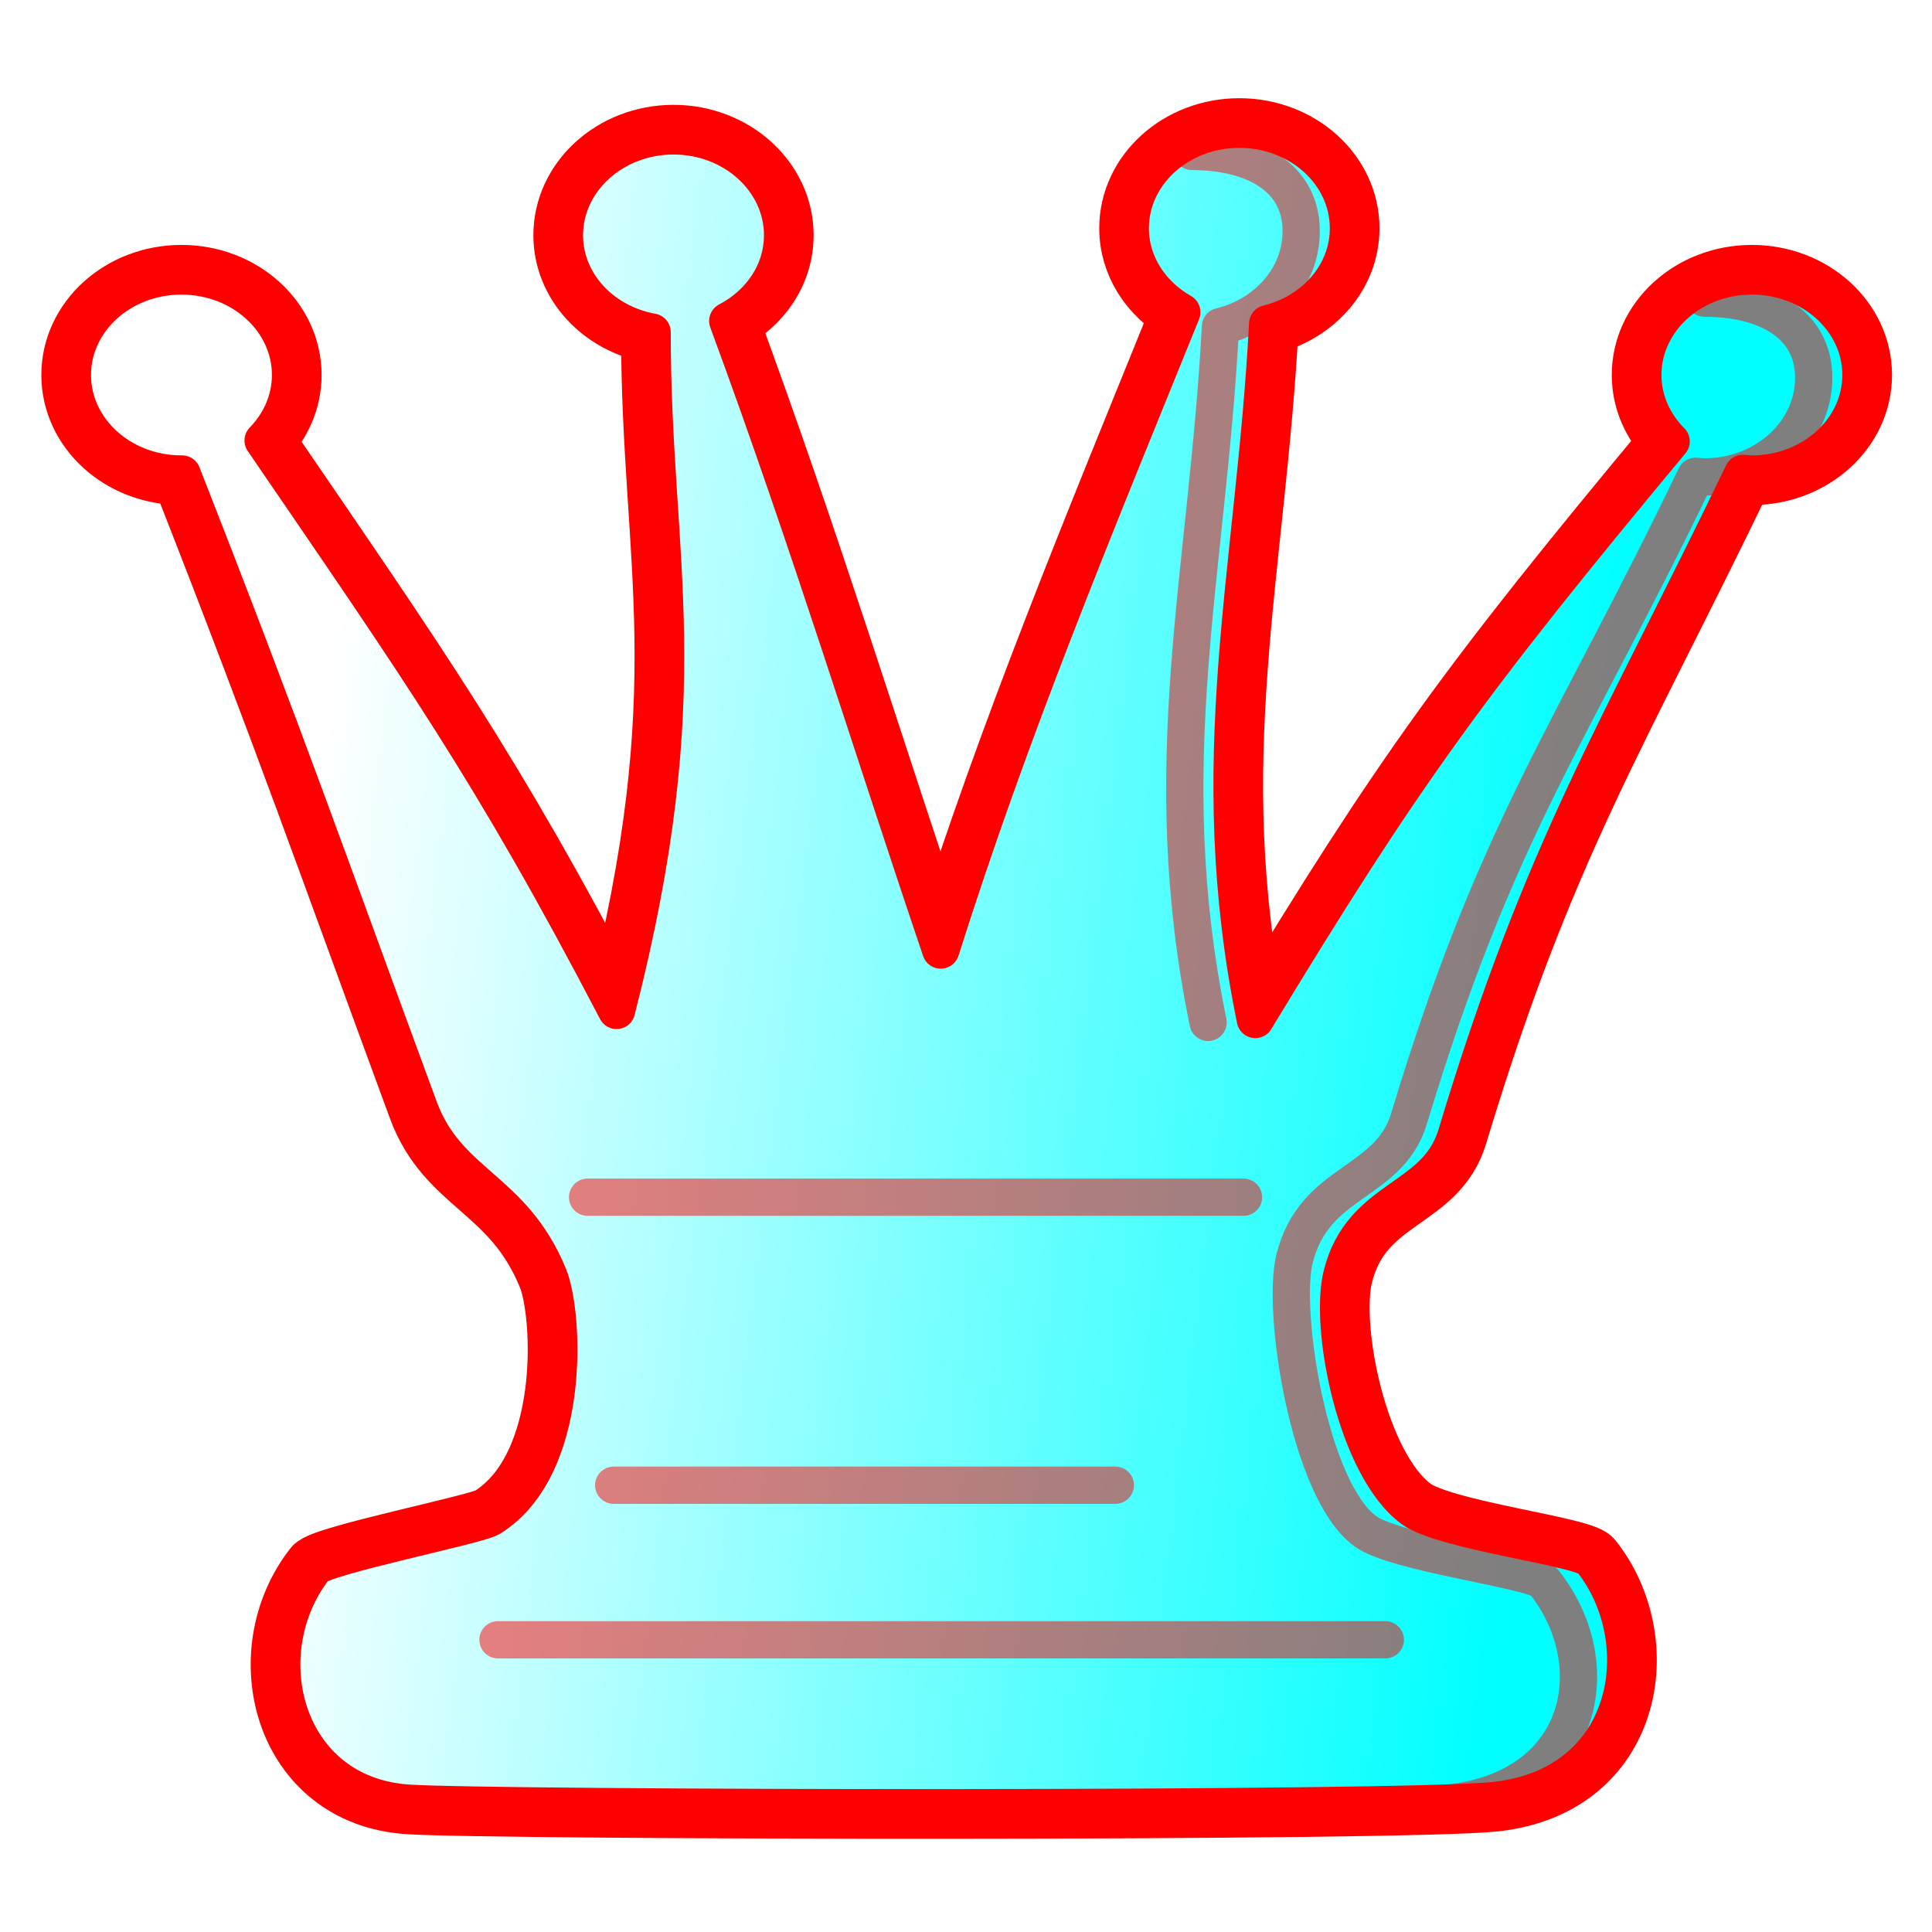
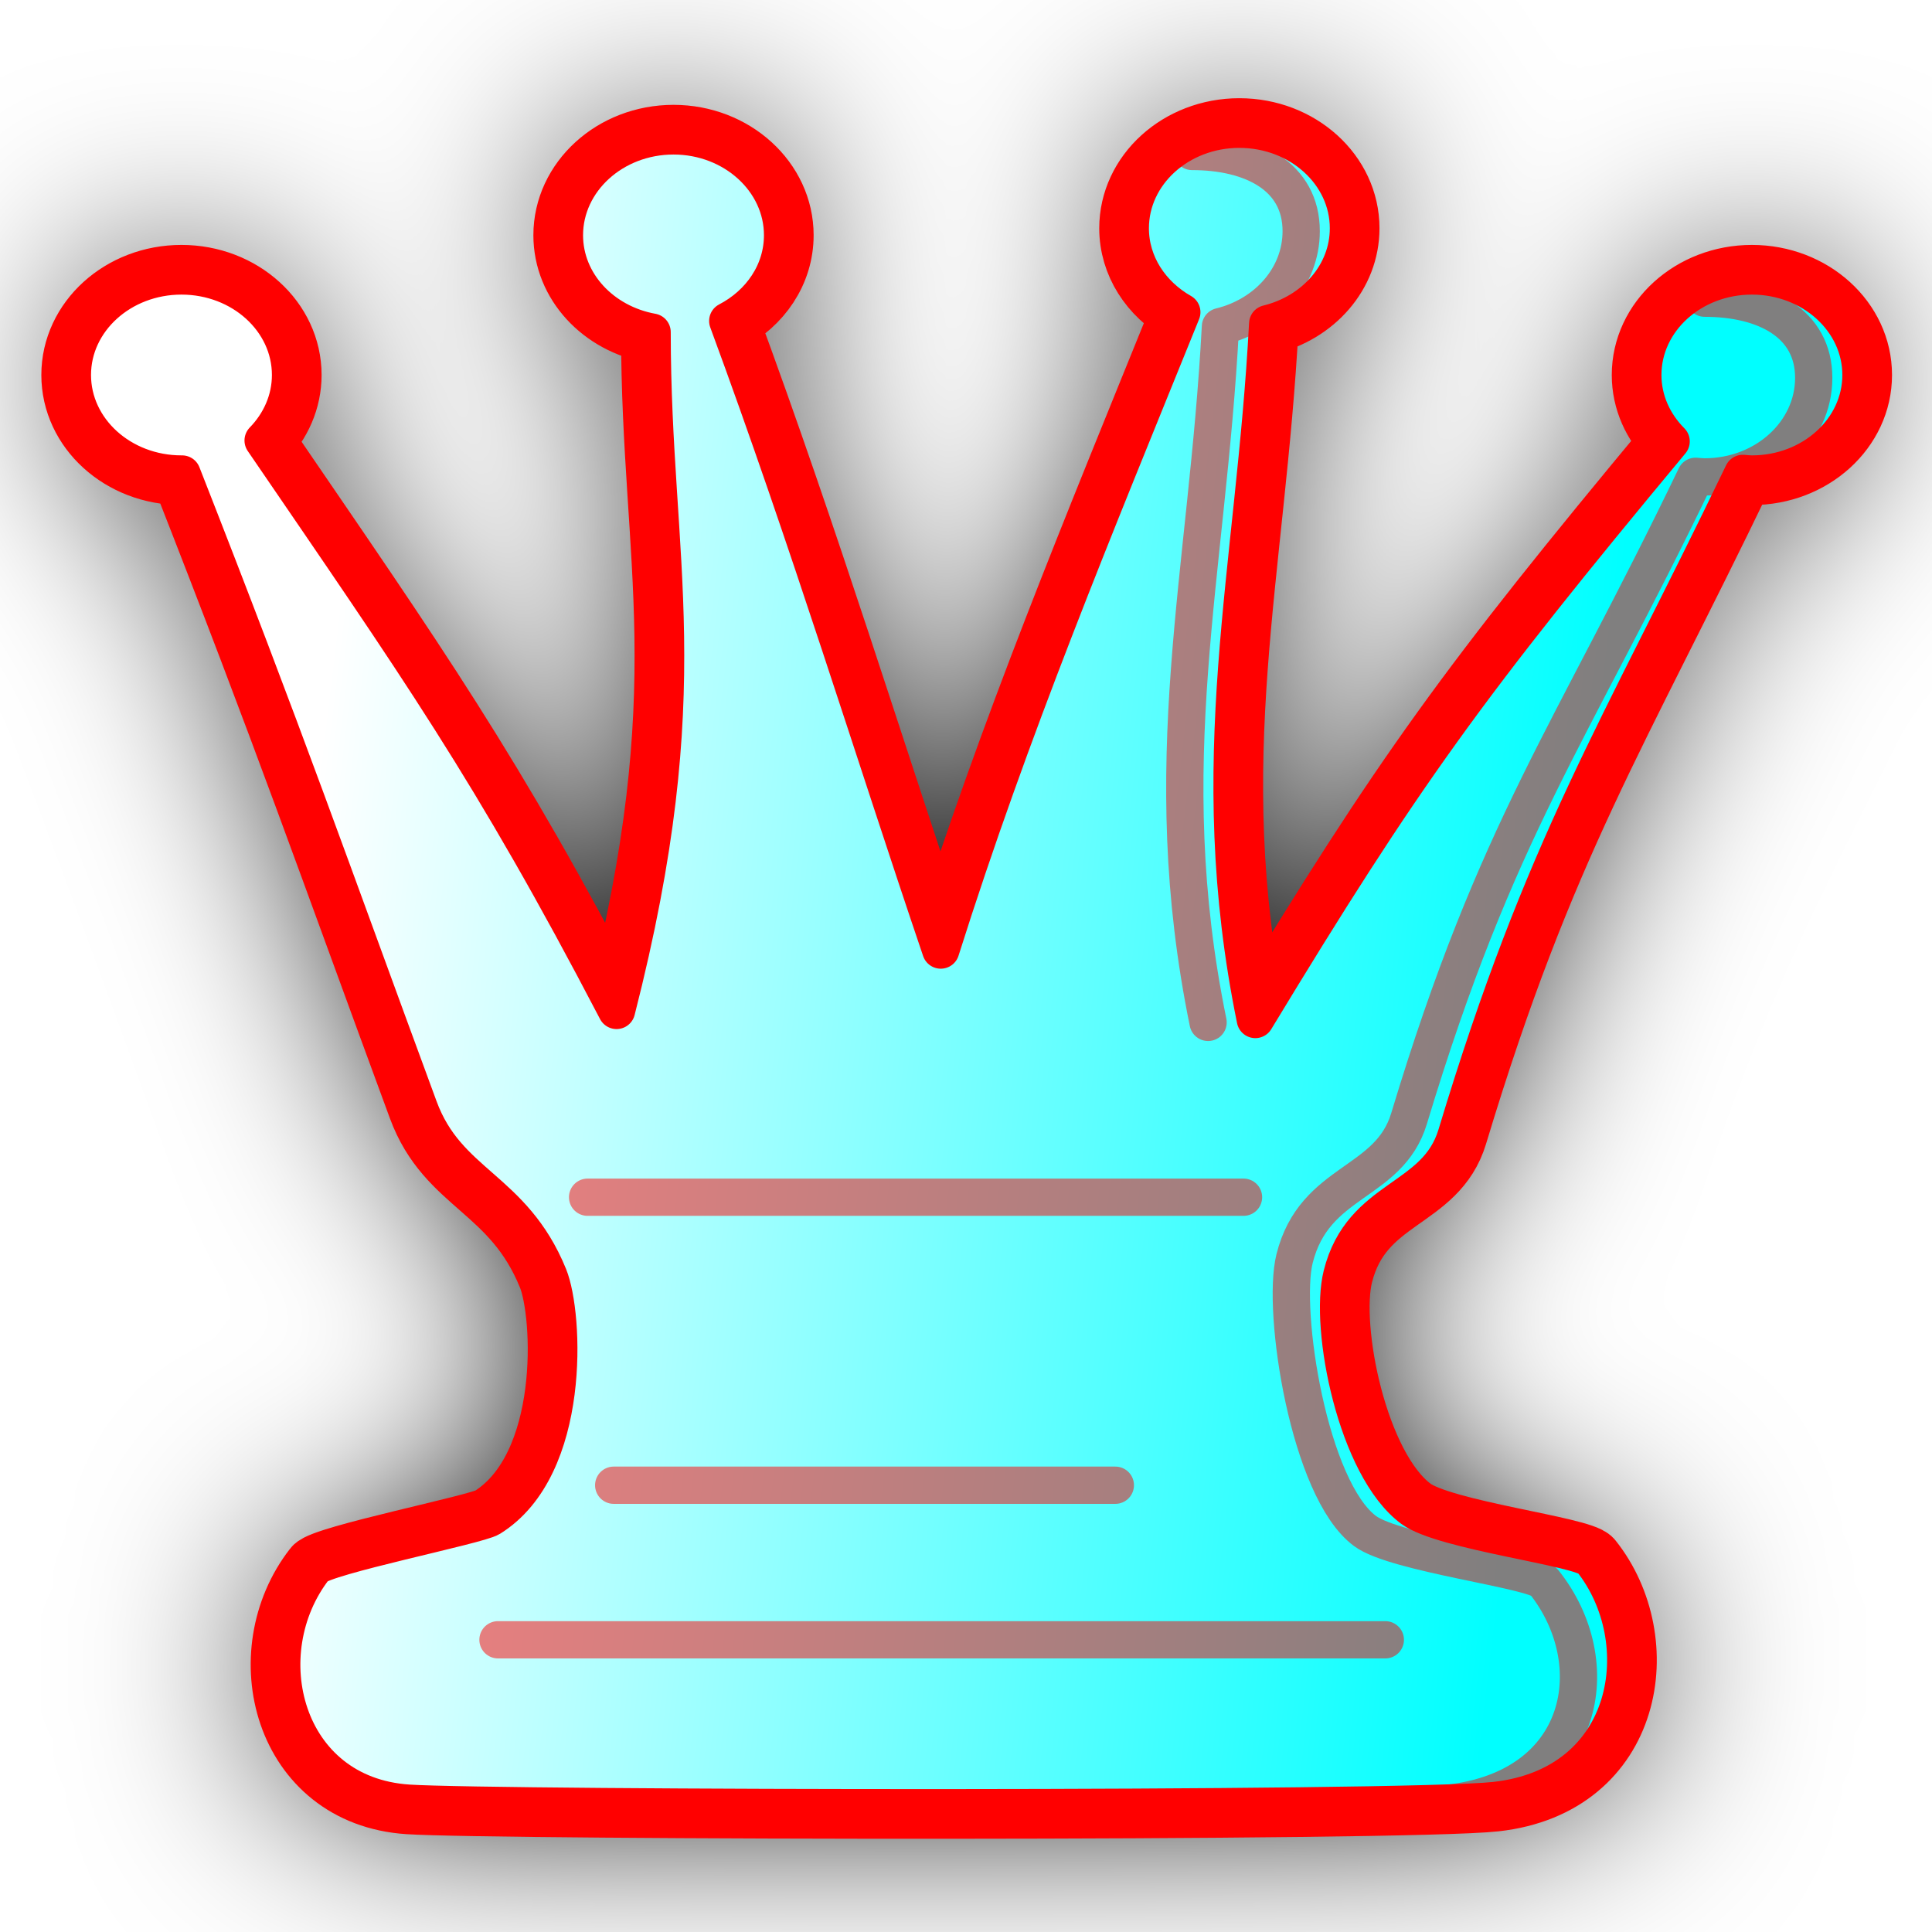
<svg xmlns="http://www.w3.org/2000/svg" xmlns:xlink="http://www.w3.org/1999/xlink" width="700pt" height="700pt" viewBox="0 0 933.333 933.333" version="1.1" id="queen">
  <style id="style-base">
    .base { 
      fill-opacity:1;
      fill-rule:evenodd;
      stroke-miterlimit:4;
      stroke-dasharray:none;
      stroke-linecap:round;
      stroke-linejoin:round;
      stroke-opacity:1
+     }
+     .shadow {
+       stroke:none;
+       filter:url(#filterBlur);
    }
  </style>
  <style id="stroke-medium">
    .stroke-medium {
      stroke-width: 18;
    }
  </style>
  <style id="stroke-heavy">
    .stroke-heavy {
      stroke-width: 21;
    }
  </style>
  <style id="stroke-boundary">
    .stroke-boundary {
      stroke-width: 30;
    }
  </style>
  <style id="stroke-color">
    .stroke-color {
      stroke:#ff0000;
    }
  </style>
  <style id="fill-color">
    .fill-color {
      fill:#00ff00;
    }
  </style>
  <defs id="defs1194">
    <linearGradient xlink:href="#fillGradient" id="main-gradient" gradientUnits="userSpaceOnUse" gradientTransform="matrix(6.248478,0,0,7.123961,-3974.844,-259.448)" x1="660.518" y1="90.377" x2="757.722" y2="103.719" />
    <linearGradient id="fillGradient">
      <stop id="stop0" offset="0" style="stop-color:#ffffff;stop-opacity:1;" />
      <stop id="stop1" offset="1" style="stop-color:#00ffff;stop-opacity:1;" />
    </linearGradient>
+     <filter style="color-interpolation-filters:sRGB;" id="filterBlur" x="-0.191" y="-0.163" width="1.382" height="1.327">
+       <feGaussianBlur stdDeviation="50 50" result="blur" id="feGaussianBlur13" />
+     </filter>
  </defs>
+   <path id="shadow" d="m 598.728,62.443 c -29.09,0 -52.693,21.422 -52.693,47.834 0,17.116 9.995,32.085 24.891,40.542 C 528.45,255.709 488.218,352.178 454.477,458.967 421.887,362.915 390.94,261.703 351.566,155.048 c 15.848,-8.253 26.492,-23.65 26.492,-41.417 0,-26.412 -23.603,-47.98 -52.693,-47.98 -29.09,0 -52.693,21.567 -52.693,47.98 0,23.201 18.212,42.448 42.358,46.813 0.034,111.913 22.895,170.838 -17.176,327.69 -60.694,-116.344 -96.047,-166.005 -170.743,-275.335 8.202,-8.436 13.246,-19.517 13.246,-31.646 0,-26.412 -23.603,-47.834 -52.693,-47.834 -29.09,0 -52.693,21.422 -52.693,47.834 0,26.412 23.603,47.834 52.693,47.834 0.098,0 0.193,4.7e-4 0.291,0 49.94,127.223 71.157,188.558 114.493,306.121 13.766,37.346 45.292,38.65 62.675,81.33 7.583,18.618 11.222,92.334 -28.259,116.845 -5.982,3.714 -80.577,18.569 -84.862,24.063 -32.077,41.13 -14.915,109.805 45.269,113.751 42.274,2.772 481.371,3.516 525.037,-1.312 67.003,-7.408 77.352,-77.465 46.434,-116.23 -4.736,-5.937 -71.621,-13.666 -86.463,-24.646 -27.106,-20.052 -40.417,-87.51 -34.064,-112.907 9.649,-38.572 45.604,-35.511 55.33,-67.754 42.402,-140.554 77.791,-193.507 138.414,-319.551 1.445,0.108 2.892,0.292 4.367,0.292 29.09,0 52.693,-21.422 52.693,-47.834 0,-26.412 -23.603,-47.834 -52.693,-47.834 -29.09,0 -52.693,21.422 -52.693,47.834 0,12.345 5.219,23.594 13.683,32.084 -98.129,117.978 -129.394,161.297 -200.874,279.273 -25.615,-125.225 -0.346,-216.052 5.968,-336.148 22.467,-5.473 39.01,-23.966 39.01,-46.084 0,-26.412 -23.603,-47.834 -52.693,-47.834 z" class="base shadow" style="fill:#000" />
  <path id="boundary" d="m 598.728,62.443 c -29.09,0 -52.693,21.422 -52.693,47.834 0,17.116 9.995,32.085 24.891,40.542 C 528.45,255.709 488.218,352.178 454.477,458.967 421.887,362.915 390.94,261.703 351.566,155.048 c 15.848,-8.253 26.492,-23.65 26.492,-41.417 0,-26.412 -23.603,-47.98 -52.693,-47.98 -29.09,0 -52.693,21.567 -52.693,47.98 0,23.201 18.212,42.448 42.358,46.813 0.034,111.913 22.895,170.838 -17.176,327.69 -60.694,-116.344 -96.047,-166.005 -170.743,-275.335 8.202,-8.436 13.246,-19.517 13.246,-31.646 0,-26.412 -23.603,-47.834 -52.693,-47.834 -29.09,0 -52.693,21.422 -52.693,47.834 0,26.412 23.603,47.834 52.693,47.834 0.098,0 0.193,4.7e-4 0.291,0 49.94,127.223 71.157,188.558 114.493,306.121 13.766,37.346 45.292,38.65 62.675,81.33 7.583,18.618 11.222,92.334 -28.259,116.845 -5.982,3.714 -80.577,18.569 -84.862,24.063 -32.077,41.13 -14.915,109.805 45.269,113.751 42.274,2.772 481.371,3.516 525.037,-1.312 67.003,-7.408 77.352,-77.465 46.434,-116.23 -4.736,-5.937 -71.621,-13.666 -86.463,-24.646 -27.106,-20.052 -40.417,-87.51 -34.064,-112.907 9.649,-38.572 45.604,-35.511 55.33,-67.754 42.402,-140.554 77.791,-193.507 138.414,-319.551 1.445,0.108 2.892,0.292 4.367,0.292 29.09,0 52.693,-21.422 52.693,-47.834 0,-26.412 -23.603,-47.834 -52.693,-47.834 -29.09,0 -52.693,21.422 -52.693,47.834 0,12.345 5.219,23.594 13.683,32.084 -98.129,117.978 -129.394,161.297 -200.874,279.273 -25.615,-125.225 -0.346,-216.052 5.968,-336.148 22.467,-5.473 39.01,-23.966 39.01,-46.084 0,-26.412 -23.603,-47.834 -52.693,-47.834 z" class="base stroke-color stroke-boundary" style="fill:none" />
  <path id="main" d="m 598.728,62.443 c -29.09,0 -52.693,21.422 -52.693,47.834 0,17.116 9.995,32.085 24.891,40.542 C 528.45,255.709 488.218,352.178 454.477,458.967 421.887,362.915 390.94,261.703 351.566,155.048 c 15.848,-8.253 26.492,-23.65 26.492,-41.417 0,-26.412 -23.603,-47.98 -52.693,-47.98 -29.09,0 -52.693,21.567 -52.693,47.98 0,23.201 18.212,42.448 42.358,46.813 0.034,111.913 22.895,170.838 -17.176,327.69 -60.694,-116.344 -96.047,-166.005 -170.743,-275.335 8.202,-8.436 13.246,-19.517 13.246,-31.646 0,-26.412 -23.603,-47.834 -52.693,-47.834 -29.09,0 -52.693,21.422 -52.693,47.834 0,26.412 23.603,47.834 52.693,47.834 0.098,0 0.193,4.7e-4 0.291,0 49.94,127.223 71.157,188.558 114.493,306.121 13.766,37.346 45.292,38.65 62.675,81.33 7.583,18.618 11.222,92.334 -28.259,116.845 -5.982,3.714 -80.577,18.569 -84.862,24.063 -32.077,41.13 -14.915,109.805 45.269,113.751 42.274,2.772 481.371,3.516 525.037,-1.312 67.003,-7.408 77.352,-77.465 46.434,-116.23 -4.736,-5.937 -71.621,-13.666 -86.463,-24.646 -27.106,-20.052 -40.417,-87.51 -34.064,-112.907 9.649,-38.572 45.604,-35.511 55.33,-67.754 42.402,-140.554 77.791,-193.507 138.414,-319.551 1.445,0.108 2.892,0.292 4.367,0.292 29.09,0 52.693,-21.422 52.693,-47.834 0,-26.412 -23.603,-47.834 -52.693,-47.834 -29.09,0 -52.693,21.422 -52.693,47.834 0,12.345 5.219,23.594 13.683,32.084 -98.129,117.978 -129.394,161.297 -200.874,279.273 -25.615,-125.225 -0.346,-216.052 5.968,-336.148 22.467,-5.473 39.01,-23.966 39.01,-46.084 0,-26.412 -23.603,-47.834 -52.693,-47.834 z" class="base stroke-color stroke-medium" style="fill:url(#main-gradient)" />
  <path id="deco-lines" class="base stroke-color stroke-medium" style="opacity:0.5;fill:none" d="m 283.857,578.365 h 316.878 z m 12.615,139.134 h 242.339 z m -55.9,74.667 h 428.669 z" />
  <path class="base stroke-color stroke-medium" style="opacity:0.5;fill:none" d="m 583.616,493.908 c -25.615,-125.225 -0.346,-216.052 5.968,-336.148 22.467,-5.473 39.01,-23.966 39.01,-46.084 0,-26.412 -23.603,-38.5 -52.693,-38.5 M 699.482,871.182 c 67.003,-7.408 77.352,-68.131 46.434,-106.897 -4.736,-5.937 -71.621,-13.666 -86.463,-24.646 -27.106,-20.052 -40.417,-106.177 -34.064,-131.574 9.649,-38.572 45.604,-35.511 55.33,-67.754 42.402,-140.555 77.791,-184.173 138.414,-310.218 1.445,0.108 2.892,0.292 4.367,0.292 29.09,0 52.693,-21.422 52.693,-47.834 0,-26.412 -23.603,-38.5 -52.693,-38.5" id="deco-side" />
</svg>
